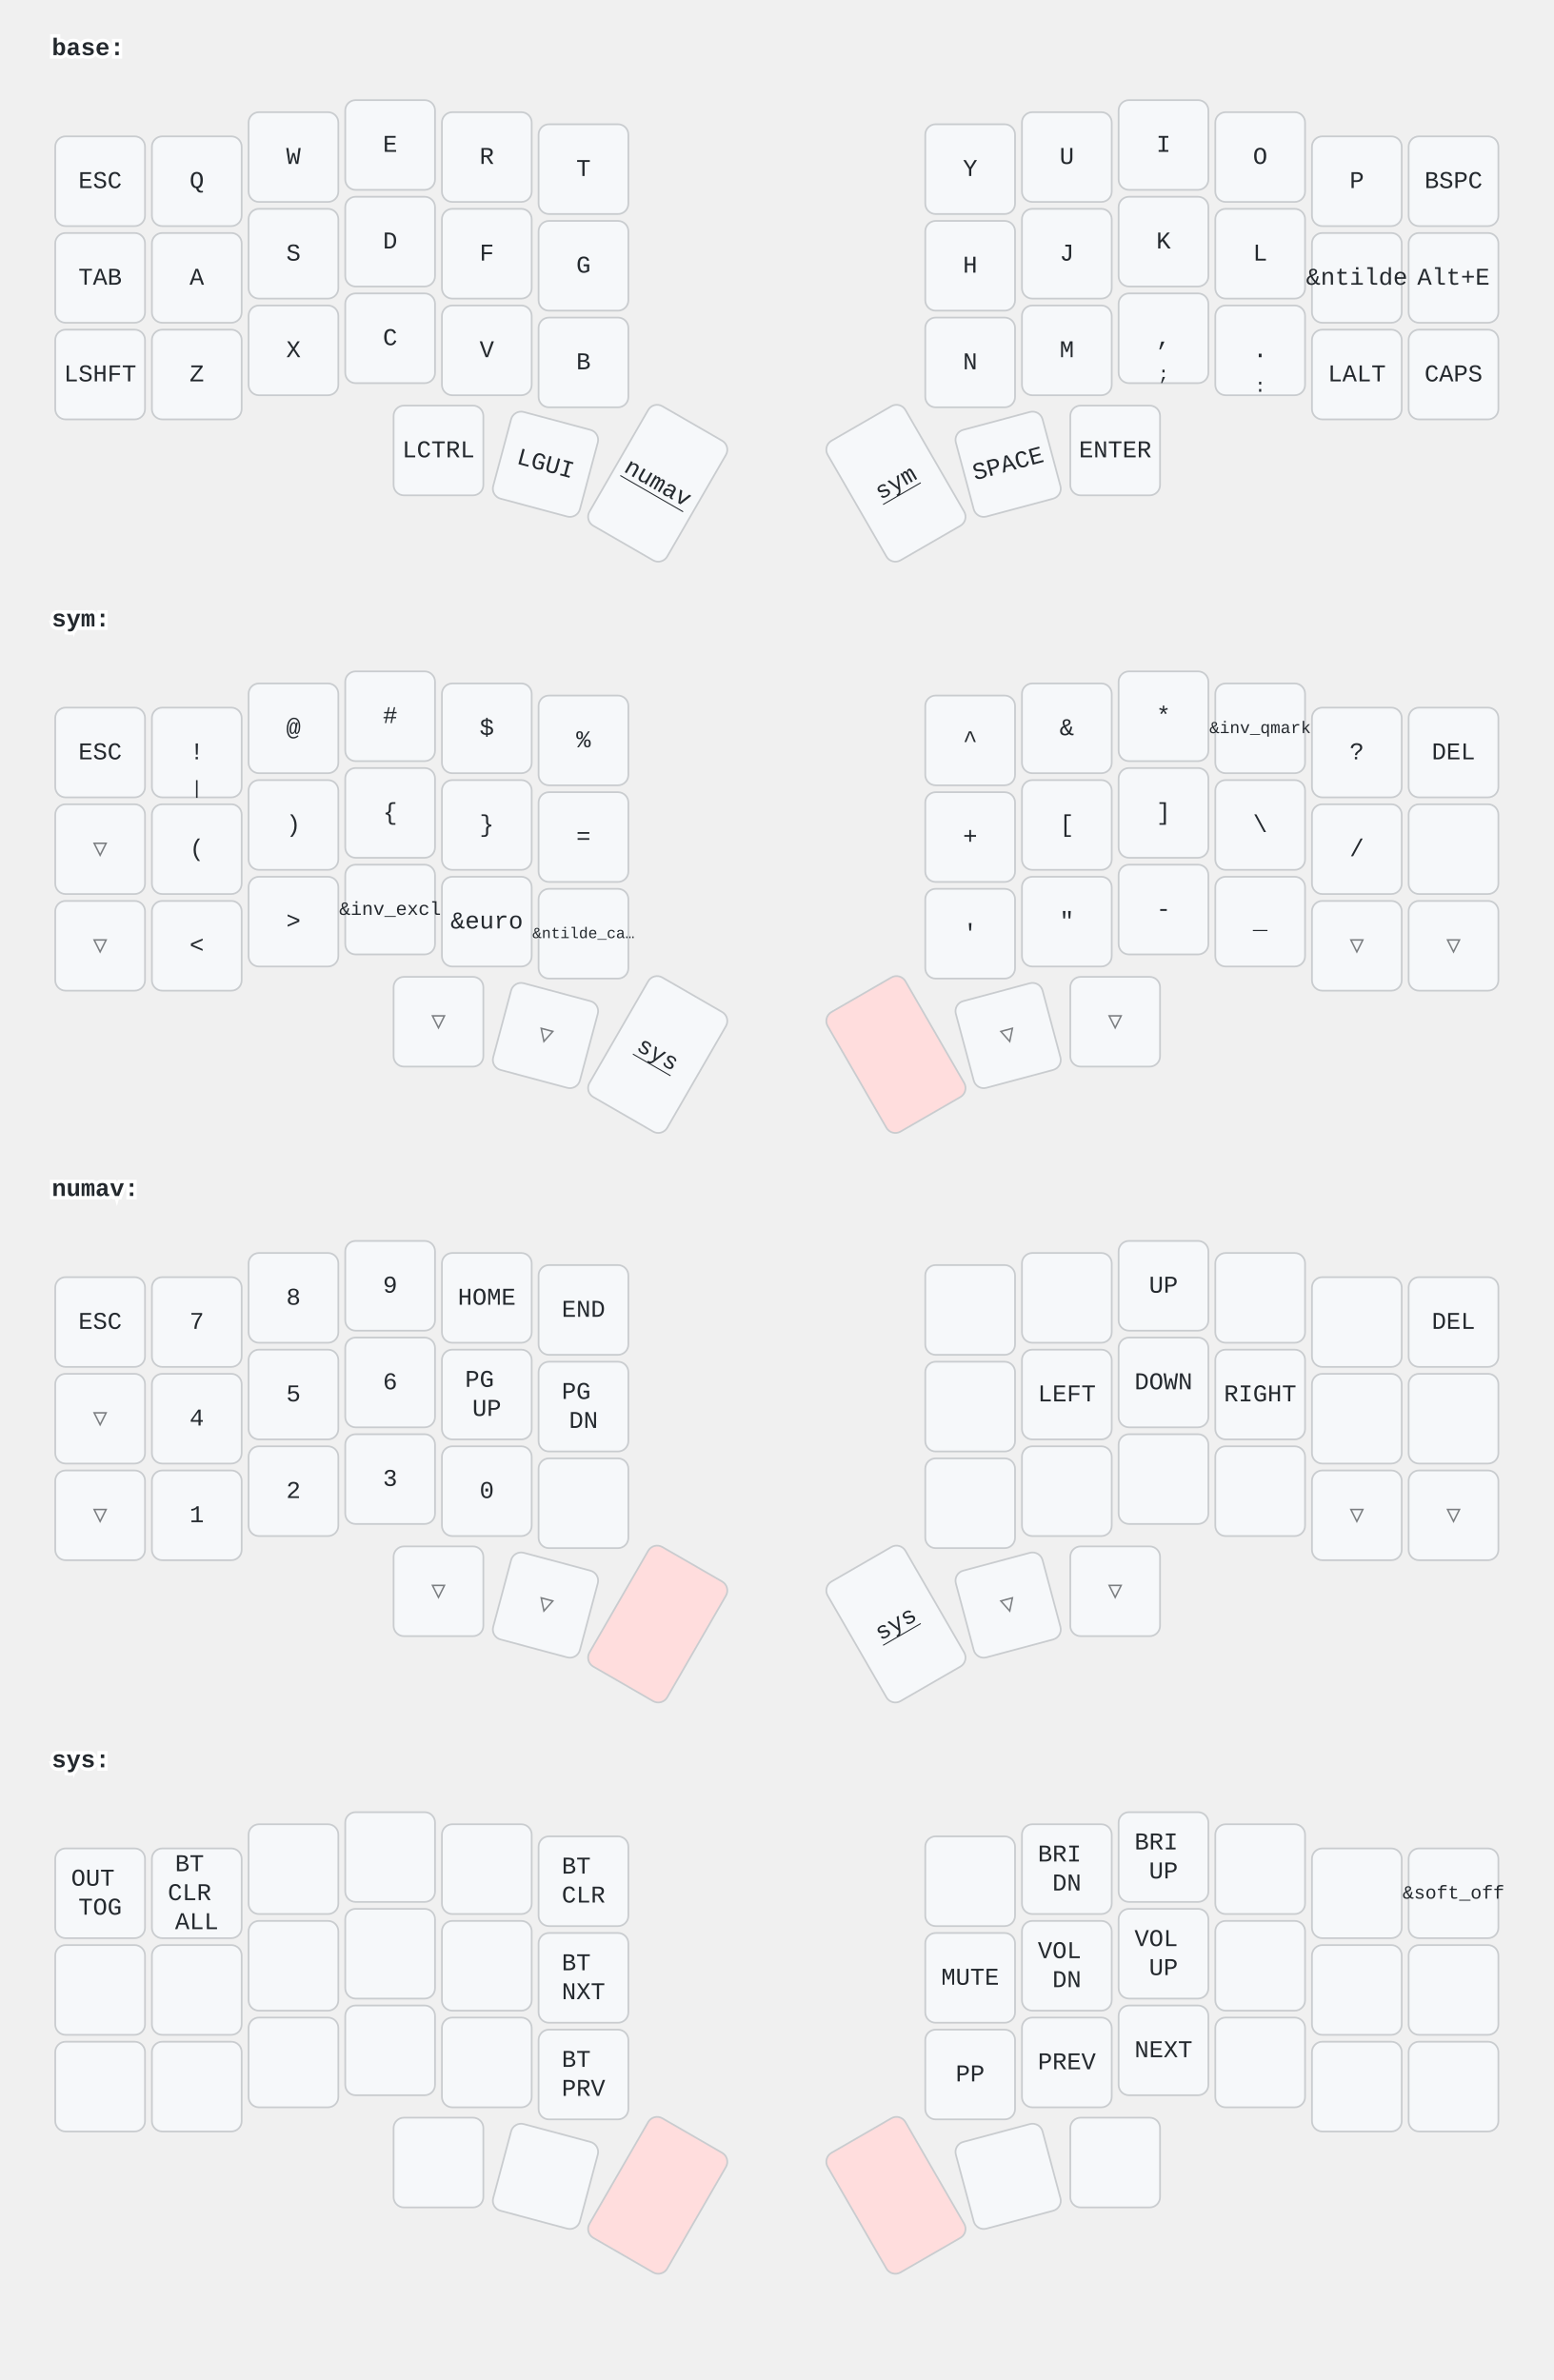
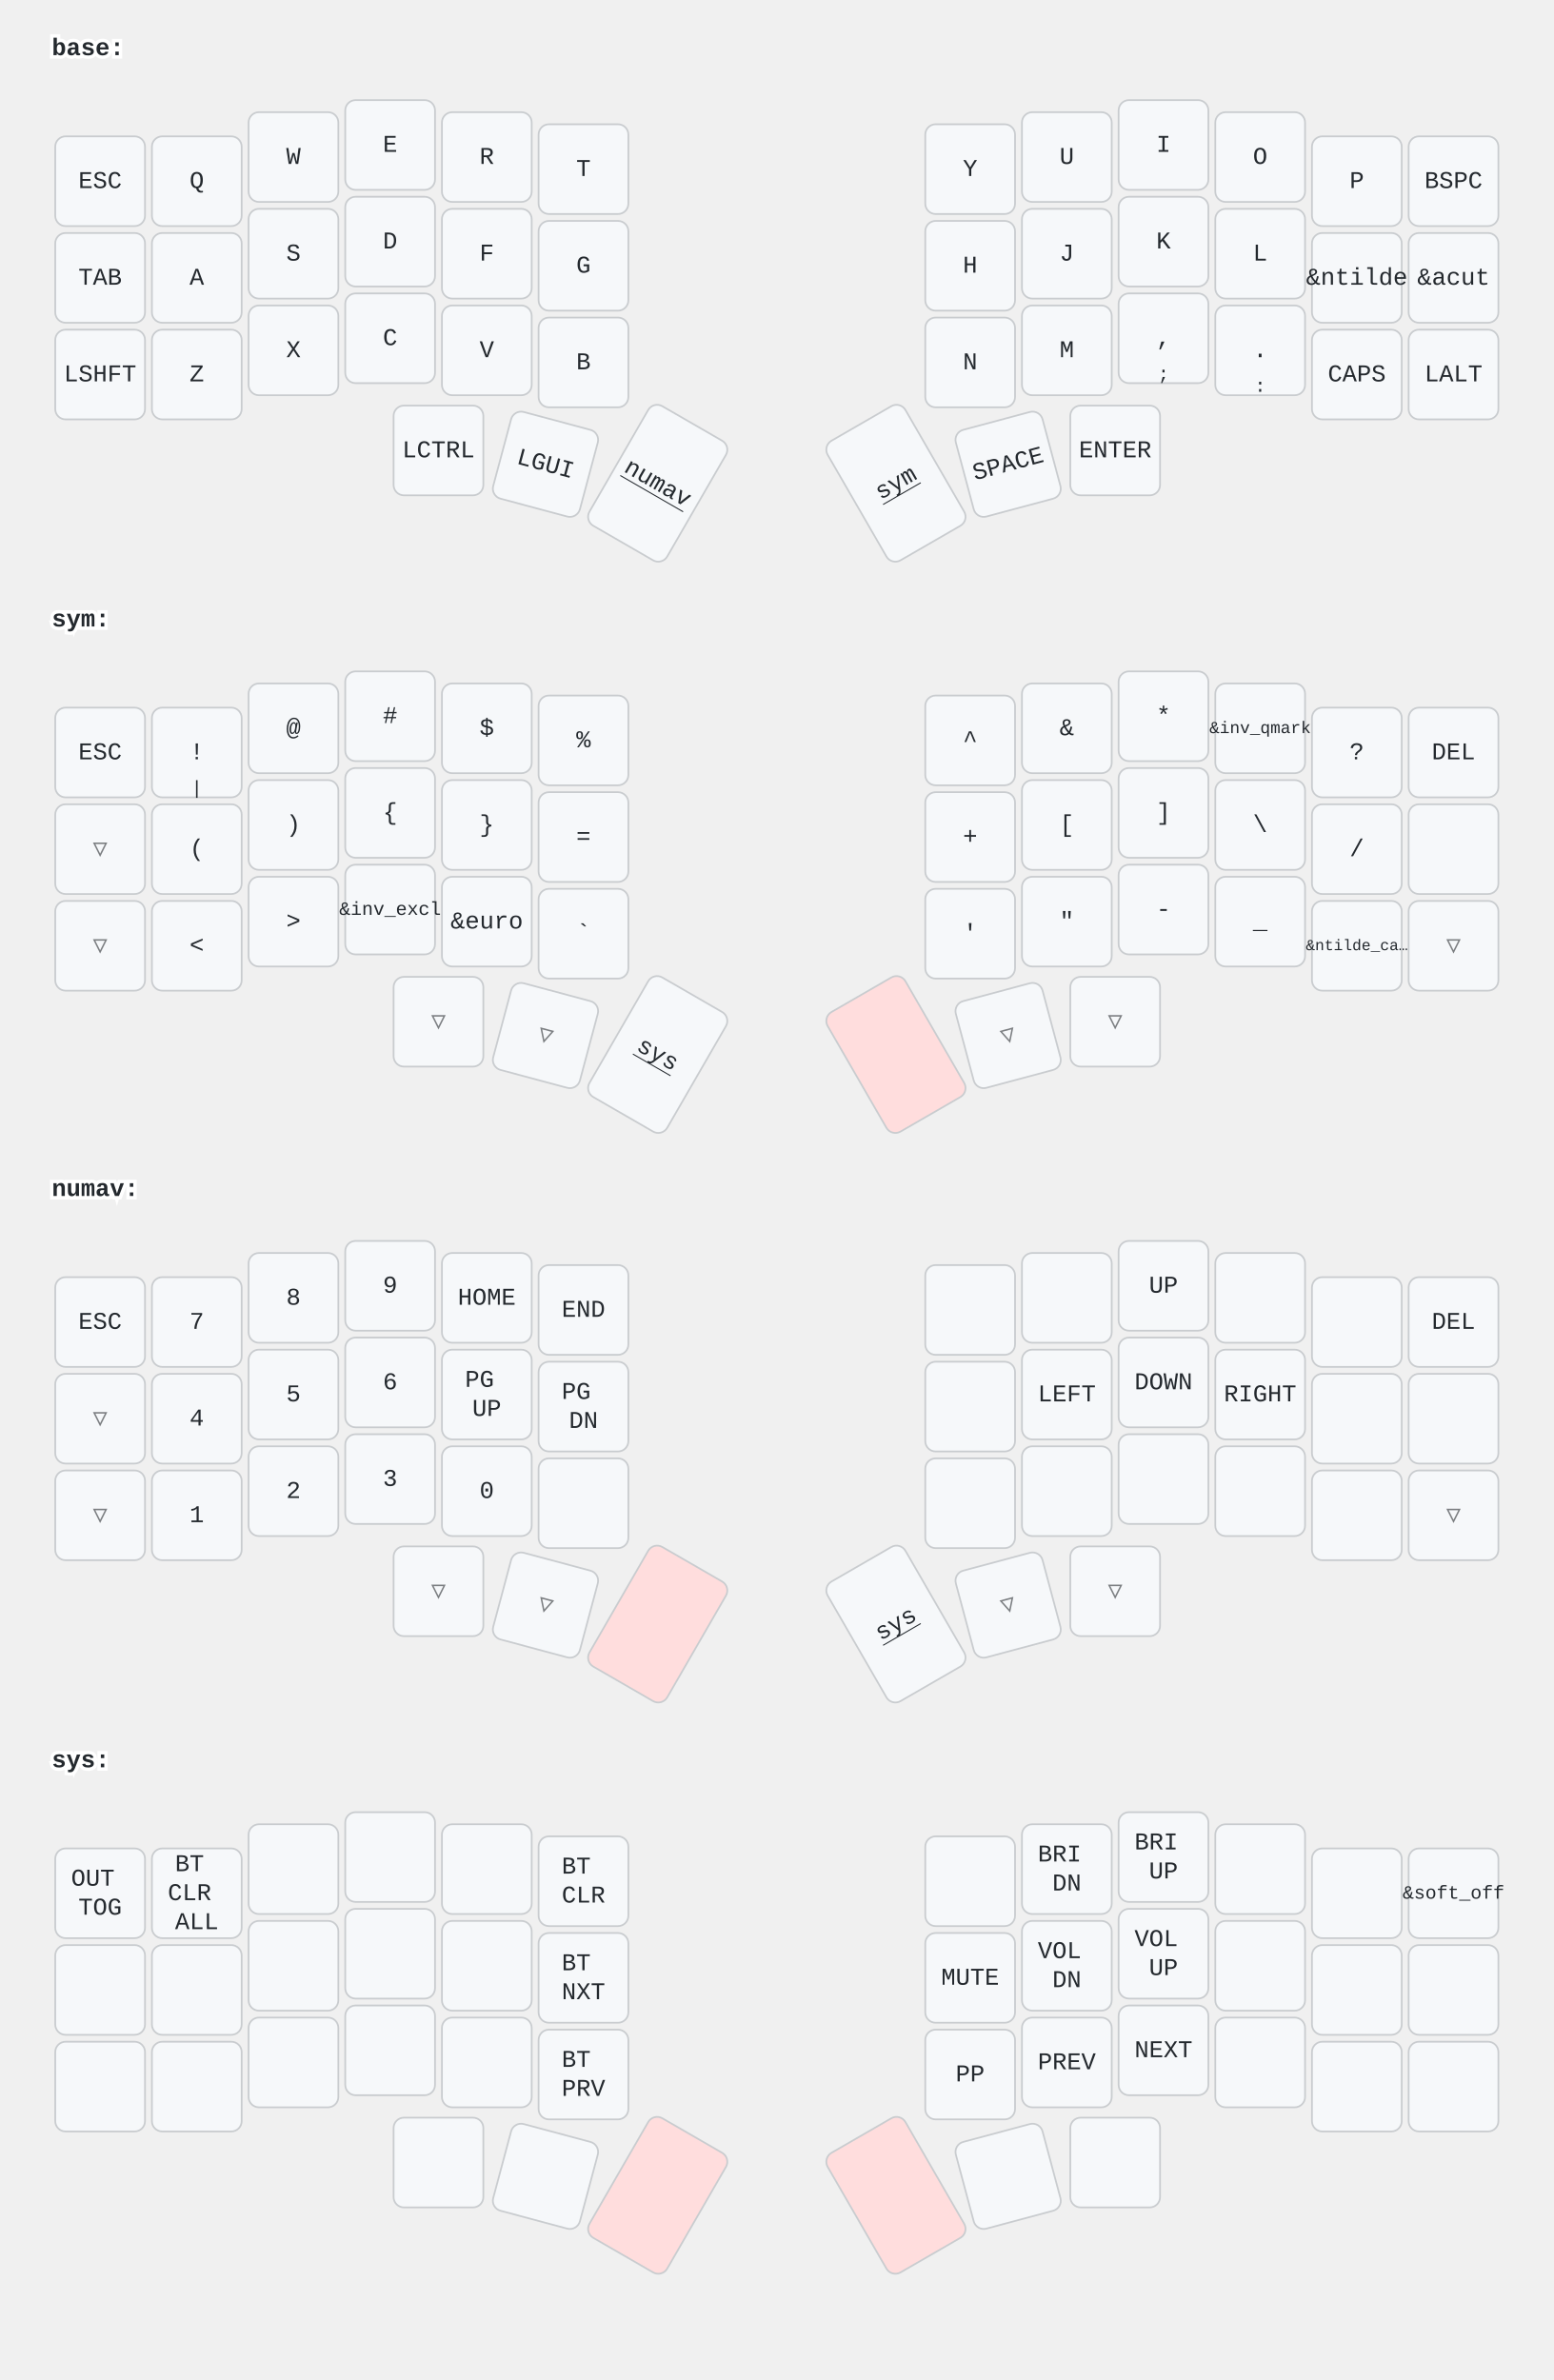
<svg xmlns="http://www.w3.org/2000/svg" width="900" height="1379" viewBox="0 0 900 1379" class="keymap">
  <style>/* inherit to force styles through use tags */
svg path {
    fill: inherit;
}

/* font and background color specifications */
svg.keymap {
    font-family: SFMono-Regular,Consolas,Liberation Mono,Menlo,monospace;
    font-size: 14px;
    font-kerning: normal;
    text-rendering: optimizeLegibility;
    fill: #24292e;
}

/* default key styling */
rect.key {
    fill: #f6f8fa;
}

rect.key, rect.combo {
    stroke: #c9cccf;
    stroke-width: 1;
}

/* default key side styling, only used is draw_key_sides is set */
rect.side {
    filter: brightness(90%);
}

/* color accent for combo boxes */
rect.combo, rect.combo-separate {
    fill: #cdf;
}

/* color accent for held keys */
rect.held, rect.combo.held {
    fill: #fdd;
}

/* color accent for ghost (optional) keys */
rect.ghost, rect.combo.ghost {
    stroke-dasharray: 4, 4;
    stroke-width: 2;
}

text {
    text-anchor: middle;
    dominant-baseline: middle;
}

/* styling for layer labels */
text.label {
    font-weight: bold;
    text-anchor: start;
    stroke: white;
    stroke-width: 4;
    paint-order: stroke;
}

/* styling for optional footer */
text.footer {
    text-anchor: end;
    dominant-baseline: auto;
    stroke: white;
    stroke-width: 4;
    paint-order: stroke;
}

/* styling for combo tap, and key non-tap label text */
text.combo, text.hold, text.shifted, text.left, text.right, text.tl, text.tr, text.bl, text.br {
    font-size: 11px;
}

text.hold, text.bl, text.br {
    text-anchor: middle;
    dominant-baseline: auto;
}

text.shifted, text.tl, text.tr {
    text-anchor: middle;
    dominant-baseline: hanging;
}

text.left, text.tl, text.bl {
    text-anchor: start;
}

text.right, text.tr, text.br {
    text-anchor: end;
}

text.layer-activator {
    text-decoration: underline;
}

/* styling for hold/shifted label text in combo box */
text.combo.hold, text.combo.shifted, text.combo.left, text.combo.right {
    font-size: 8px;
}

/* lighter symbol for transparent keys */
text.trans {
    fill: #7b7e81;
}

/* styling for combo dendrons */
path.combo {
    stroke-width: 1;
    stroke: gray;
    fill: none;
}

/* Start Tabler Icons Cleanup */
/* cannot use height/width with glyphs */
.icon-tabler &gt; path {
    fill: inherit;
    stroke: inherit;
    stroke-width: 2;
}
/* hide tabler's default box */
.icon-tabler &gt; path[stroke="none"][fill="none"] {
    visibility: hidden;
}
/* End Tabler Icons Cleanup */
</style>
  <g transform="translate(30, 0)" class="layer-base">
    <text x="0" y="28" class="label" id="base">base:</text>
    <g transform="translate(0, 56)">
      <g transform="translate(28, 49)" class="key keypos-0">
        <rect rx="6" ry="6" x="-26" y="-26" width="52" height="52" class="key" />
        <text x="0" y="0" class="key tap">ESC</text>
      </g>
      <g transform="translate(84, 49)" class="key keypos-1">
        <rect rx="6" ry="6" x="-26" y="-26" width="52" height="52" class="key" />
        <text x="0" y="0" class="key tap">Q</text>
      </g>
      <g transform="translate(140, 35)" class="key keypos-2">
        <rect rx="6" ry="6" x="-26" y="-26" width="52" height="52" class="key" />
        <text x="0" y="0" class="key tap">W</text>
      </g>
      <g transform="translate(196, 28)" class="key keypos-3">
        <rect rx="6" ry="6" x="-26" y="-26" width="52" height="52" class="key" />
        <text x="0" y="0" class="key tap">E</text>
      </g>
      <g transform="translate(252, 35)" class="key keypos-4">
        <rect rx="6" ry="6" x="-26" y="-26" width="52" height="52" class="key" />
        <text x="0" y="0" class="key tap">R</text>
      </g>
      <g transform="translate(308, 42)" class="key keypos-5">
        <rect rx="6" ry="6" x="-26" y="-26" width="52" height="52" class="key" />
        <text x="0" y="0" class="key tap">T</text>
      </g>
      <g transform="translate(532, 42)" class="key keypos-6">
        <rect rx="6" ry="6" x="-26" y="-26" width="52" height="52" class="key" />
        <text x="0" y="0" class="key tap">Y</text>
      </g>
      <g transform="translate(588, 35)" class="key keypos-7">
        <rect rx="6" ry="6" x="-26" y="-26" width="52" height="52" class="key" />
        <text x="0" y="0" class="key tap">U</text>
      </g>
      <g transform="translate(644, 28)" class="key keypos-8">
        <rect rx="6" ry="6" x="-26" y="-26" width="52" height="52" class="key" />
        <text x="0" y="0" class="key tap">I</text>
      </g>
      <g transform="translate(700, 35)" class="key keypos-9">
        <rect rx="6" ry="6" x="-26" y="-26" width="52" height="52" class="key" />
        <text x="0" y="0" class="key tap">O</text>
      </g>
      <g transform="translate(756, 49)" class="key keypos-10">
        <rect rx="6" ry="6" x="-26" y="-26" width="52" height="52" class="key" />
        <text x="0" y="0" class="key tap">P</text>
      </g>
      <g transform="translate(812, 49)" class="key keypos-11">
        <rect rx="6" ry="6" x="-26" y="-26" width="52" height="52" class="key" />
        <text x="0" y="0" class="key tap">BSPC</text>
      </g>
      <g transform="translate(28, 105)" class="key keypos-12">
        <rect rx="6" ry="6" x="-26" y="-26" width="52" height="52" class="key" />
        <text x="0" y="0" class="key tap">TAB</text>
      </g>
      <g transform="translate(84, 105)" class="key keypos-13">
        <rect rx="6" ry="6" x="-26" y="-26" width="52" height="52" class="key" />
        <text x="0" y="0" class="key tap">A</text>
      </g>
      <g transform="translate(140, 91)" class="key keypos-14">
        <rect rx="6" ry="6" x="-26" y="-26" width="52" height="52" class="key" />
        <text x="0" y="0" class="key tap">S</text>
      </g>
      <g transform="translate(196, 84)" class="key keypos-15">
        <rect rx="6" ry="6" x="-26" y="-26" width="52" height="52" class="key" />
        <text x="0" y="0" class="key tap">D</text>
      </g>
      <g transform="translate(252, 91)" class="key keypos-16">
        <rect rx="6" ry="6" x="-26" y="-26" width="52" height="52" class="key" />
        <text x="0" y="0" class="key tap">F</text>
      </g>
      <g transform="translate(308, 98)" class="key keypos-17">
        <rect rx="6" ry="6" x="-26" y="-26" width="52" height="52" class="key" />
        <text x="0" y="0" class="key tap">G</text>
      </g>
      <g transform="translate(532, 98)" class="key keypos-18">
        <rect rx="6" ry="6" x="-26" y="-26" width="52" height="52" class="key" />
        <text x="0" y="0" class="key tap">H</text>
      </g>
      <g transform="translate(588, 91)" class="key keypos-19">
        <rect rx="6" ry="6" x="-26" y="-26" width="52" height="52" class="key" />
        <text x="0" y="0" class="key tap">J</text>
      </g>
      <g transform="translate(644, 84)" class="key keypos-20">
        <rect rx="6" ry="6" x="-26" y="-26" width="52" height="52" class="key" />
        <text x="0" y="0" class="key tap">K</text>
      </g>
      <g transform="translate(700, 91)" class="key keypos-21">
        <rect rx="6" ry="6" x="-26" y="-26" width="52" height="52" class="key" />
        <text x="0" y="0" class="key tap">L</text>
      </g>
      <g transform="translate(756, 105)" class="key keypos-22">
        <rect rx="6" ry="6" x="-26" y="-26" width="52" height="52" class="key" />
        <text x="0" y="0" class="key tap">&amp;ntilde</text>
      </g>
      <g transform="translate(812, 105)" class="key keypos-23">
        <rect rx="6" ry="6" x="-26" y="-26" width="52" height="52" class="key" />
-         <text x="0" y="0" class="key tap">Alt+E</text>
+         <text x="0" y="0" class="key tap">&amp;acut</text>
      </g>
      <g transform="translate(28, 161)" class="key keypos-24">
        <rect rx="6" ry="6" x="-26" y="-26" width="52" height="52" class="key" />
        <text x="0" y="0" class="key tap">LSHFT</text>
      </g>
      <g transform="translate(84, 161)" class="key keypos-25">
        <rect rx="6" ry="6" x="-26" y="-26" width="52" height="52" class="key" />
        <text x="0" y="0" class="key tap">Z</text>
      </g>
      <g transform="translate(140, 147)" class="key keypos-26">
        <rect rx="6" ry="6" x="-26" y="-26" width="52" height="52" class="key" />
        <text x="0" y="0" class="key tap">X</text>
      </g>
      <g transform="translate(196, 140)" class="key keypos-27">
        <rect rx="6" ry="6" x="-26" y="-26" width="52" height="52" class="key" />
        <text x="0" y="0" class="key tap">C</text>
      </g>
      <g transform="translate(252, 147)" class="key keypos-28">
        <rect rx="6" ry="6" x="-26" y="-26" width="52" height="52" class="key" />
        <text x="0" y="0" class="key tap">V</text>
      </g>
      <g transform="translate(308, 154)" class="key keypos-29">
        <rect rx="6" ry="6" x="-26" y="-26" width="52" height="52" class="key" />
        <text x="0" y="0" class="key tap">B</text>
      </g>
      <g transform="translate(532, 154)" class="key keypos-30">
        <rect rx="6" ry="6" x="-26" y="-26" width="52" height="52" class="key" />
        <text x="0" y="0" class="key tap">N</text>
      </g>
      <g transform="translate(588, 147)" class="key keypos-31">
        <rect rx="6" ry="6" x="-26" y="-26" width="52" height="52" class="key" />
        <text x="0" y="0" class="key tap">M</text>
      </g>
      <g transform="translate(644, 140)" class="key keypos-32">
        <rect rx="6" ry="6" x="-26" y="-26" width="52" height="52" class="key" />
        <text x="0" y="0" class="key tap">,</text>
        <text x="0" y="24" class="key hold">;</text>
      </g>
      <g transform="translate(700, 147)" class="key keypos-33">
        <rect rx="6" ry="6" x="-26" y="-26" width="52" height="52" class="key" />
        <text x="0" y="0" class="key tap">.</text>
        <text x="0" y="24" class="key hold">:</text>
      </g>
      <g transform="translate(756, 161)" class="key keypos-34">
        <rect rx="6" ry="6" x="-26" y="-26" width="52" height="52" class="key" />
+         <text x="0" y="0" class="key tap">CAPS</text>
+       </g>
+       <g transform="translate(812, 161)" class="key keypos-35">
+         <rect rx="6" ry="6" x="-26" y="-26" width="52" height="52" class="key" />
        <text x="0" y="0" class="key tap">LALT</text>
-       </g>
-       <g transform="translate(812, 161)" class="key keypos-35">
-         <rect rx="6" ry="6" x="-26" y="-26" width="52" height="52" class="key" />
-         <text x="0" y="0" class="key tap">CAPS</text>
      </g>
      <g transform="translate(224, 205)" class="key keypos-36">
        <rect rx="6" ry="6" x="-26" y="-26" width="52" height="52" class="key" />
        <text x="0" y="0" class="key tap">LCTRL</text>
      </g>
      <g transform="translate(286, 213) rotate(15.0)" class="key keypos-37">
        <rect rx="6" ry="6" x="-26" y="-26" width="52" height="52" class="key" />
        <text x="0" y="0" class="key tap">LGUI</text>
      </g>
      <g transform="translate(351, 224) rotate(30.0)" class="key keypos-38">
        <rect rx="6" ry="6" x="-26" y="-40" width="52" height="80" class="key" />
        <a href="#numav">
          <text x="0" y="0" class="key tap layer-activator">numav</text>
        </a>
      </g>
      <g transform="translate(489, 224) rotate(-30.0)" class="key keypos-39">
        <rect rx="6" ry="6" x="-26" y="-40" width="52" height="80" class="key" />
        <a href="#sym">
          <text x="0" y="0" class="key tap layer-activator">sym</text>
        </a>
      </g>
      <g transform="translate(554, 213) rotate(-15.0)" class="key keypos-40">
        <rect rx="6" ry="6" x="-26" y="-26" width="52" height="52" class="key" />
        <text x="0" y="0" class="key tap">SPACE</text>
      </g>
      <g transform="translate(616, 205)" class="key keypos-41">
        <rect rx="6" ry="6" x="-26" y="-26" width="52" height="52" class="key" />
        <text x="0" y="0" class="key tap">ENTER</text>
      </g>
    </g>
  </g>
  <g transform="translate(30, 331)" class="layer-sym">
    <text x="0" y="28" class="label" id="sym">sym:</text>
    <g transform="translate(0, 56)">
      <g transform="translate(28, 49)" class="key keypos-0">
        <rect rx="6" ry="6" x="-26" y="-26" width="52" height="52" class="key" />
        <text x="0" y="0" class="key tap">ESC</text>
      </g>
      <g transform="translate(84, 49)" class="key keypos-1">
        <rect rx="6" ry="6" x="-26" y="-26" width="52" height="52" class="key" />
        <text x="0" y="0" class="key tap">!</text>
        <text x="0" y="24" class="key hold">|</text>
      </g>
      <g transform="translate(140, 35)" class="key keypos-2">
        <rect rx="6" ry="6" x="-26" y="-26" width="52" height="52" class="key" />
        <text x="0" y="0" class="key tap">@</text>
      </g>
      <g transform="translate(196, 28)" class="key keypos-3">
        <rect rx="6" ry="6" x="-26" y="-26" width="52" height="52" class="key" />
        <text x="0" y="0" class="key tap">#</text>
      </g>
      <g transform="translate(252, 35)" class="key keypos-4">
        <rect rx="6" ry="6" x="-26" y="-26" width="52" height="52" class="key" />
        <text x="0" y="0" class="key tap">$</text>
      </g>
      <g transform="translate(308, 42)" class="key keypos-5">
        <rect rx="6" ry="6" x="-26" y="-26" width="52" height="52" class="key" />
        <text x="0" y="0" class="key tap">%</text>
      </g>
      <g transform="translate(532, 42)" class="key keypos-6">
        <rect rx="6" ry="6" x="-26" y="-26" width="52" height="52" class="key" />
        <text x="0" y="0" class="key tap">^</text>
      </g>
      <g transform="translate(588, 35)" class="key keypos-7">
        <rect rx="6" ry="6" x="-26" y="-26" width="52" height="52" class="key" />
        <text x="0" y="0" class="key tap">&amp;</text>
      </g>
      <g transform="translate(644, 28)" class="key keypos-8">
        <rect rx="6" ry="6" x="-26" y="-26" width="52" height="52" class="key" />
        <text x="0" y="0" class="key tap">*</text>
      </g>
      <g transform="translate(700, 35)" class="key keypos-9">
        <rect rx="6" ry="6" x="-26" y="-26" width="52" height="52" class="key" />
        <text x="0" y="0" class="key tap">
          <tspan style="font-size: 70%">&amp;inv_qmark</tspan>
        </text>
      </g>
      <g transform="translate(756, 49)" class="key keypos-10">
        <rect rx="6" ry="6" x="-26" y="-26" width="52" height="52" class="key" />
        <text x="0" y="0" class="key tap">?</text>
      </g>
      <g transform="translate(812, 49)" class="key keypos-11">
        <rect rx="6" ry="6" x="-26" y="-26" width="52" height="52" class="key" />
        <text x="0" y="0" class="key tap">DEL</text>
      </g>
      <g transform="translate(28, 105)" class="key trans keypos-12">
        <rect rx="6" ry="6" x="-26" y="-26" width="52" height="52" class="key trans" />
        <text x="0" y="0" class="key trans tap">▽</text>
      </g>
      <g transform="translate(84, 105)" class="key keypos-13">
        <rect rx="6" ry="6" x="-26" y="-26" width="52" height="52" class="key" />
        <text x="0" y="0" class="key tap">(</text>
      </g>
      <g transform="translate(140, 91)" class="key keypos-14">
        <rect rx="6" ry="6" x="-26" y="-26" width="52" height="52" class="key" />
        <text x="0" y="0" class="key tap">)</text>
      </g>
      <g transform="translate(196, 84)" class="key keypos-15">
        <rect rx="6" ry="6" x="-26" y="-26" width="52" height="52" class="key" />
        <text x="0" y="0" class="key tap">{</text>
      </g>
      <g transform="translate(252, 91)" class="key keypos-16">
        <rect rx="6" ry="6" x="-26" y="-26" width="52" height="52" class="key" />
        <text x="0" y="0" class="key tap">}</text>
      </g>
      <g transform="translate(308, 98)" class="key keypos-17">
        <rect rx="6" ry="6" x="-26" y="-26" width="52" height="52" class="key" />
        <text x="0" y="0" class="key tap">=</text>
      </g>
      <g transform="translate(532, 98)" class="key keypos-18">
        <rect rx="6" ry="6" x="-26" y="-26" width="52" height="52" class="key" />
        <text x="0" y="0" class="key tap">+</text>
      </g>
      <g transform="translate(588, 91)" class="key keypos-19">
        <rect rx="6" ry="6" x="-26" y="-26" width="52" height="52" class="key" />
        <text x="0" y="0" class="key tap">[</text>
      </g>
      <g transform="translate(644, 84)" class="key keypos-20">
        <rect rx="6" ry="6" x="-26" y="-26" width="52" height="52" class="key" />
        <text x="0" y="0" class="key tap">]</text>
      </g>
      <g transform="translate(700, 91)" class="key keypos-21">
        <rect rx="6" ry="6" x="-26" y="-26" width="52" height="52" class="key" />
        <text x="0" y="0" class="key tap">\</text>
      </g>
      <g transform="translate(756, 105)" class="key keypos-22">
        <rect rx="6" ry="6" x="-26" y="-26" width="52" height="52" class="key" />
        <text x="0" y="0" class="key tap">/</text>
      </g>
      <g transform="translate(812, 105)" class="key keypos-23">
        <rect rx="6" ry="6" x="-26" y="-26" width="52" height="52" class="key" />
      </g>
      <g transform="translate(28, 161)" class="key trans keypos-24">
        <rect rx="6" ry="6" x="-26" y="-26" width="52" height="52" class="key trans" />
        <text x="0" y="0" class="key trans tap">▽</text>
      </g>
      <g transform="translate(84, 161)" class="key keypos-25">
        <rect rx="6" ry="6" x="-26" y="-26" width="52" height="52" class="key" />
        <text x="0" y="0" class="key tap">&lt;</text>
      </g>
      <g transform="translate(140, 147)" class="key keypos-26">
        <rect rx="6" ry="6" x="-26" y="-26" width="52" height="52" class="key" />
        <text x="0" y="0" class="key tap">&gt;</text>
      </g>
      <g transform="translate(196, 140)" class="key keypos-27">
        <rect rx="6" ry="6" x="-26" y="-26" width="52" height="52" class="key" />
        <text x="0" y="0" class="key tap">
          <tspan style="font-size: 78%">&amp;inv_excl</tspan>
        </text>
      </g>
      <g transform="translate(252, 147)" class="key keypos-28">
        <rect rx="6" ry="6" x="-26" y="-26" width="52" height="52" class="key" />
        <text x="0" y="0" class="key tap">&amp;euro</text>
      </g>
      <g transform="translate(308, 154)" class="key keypos-29">
        <rect rx="6" ry="6" x="-26" y="-26" width="52" height="52" class="key" />
+         <text x="0" y="0" class="key tap">`</text>
+       </g>
+       <g transform="translate(532, 154)" class="key keypos-30">
+         <rect rx="6" ry="6" x="-26" y="-26" width="52" height="52" class="key" />
+         <text x="0" y="0" class="key tap">'</text>
+       </g>
+       <g transform="translate(588, 147)" class="key keypos-31">
+         <rect rx="6" ry="6" x="-26" y="-26" width="52" height="52" class="key" />
+         <text x="0" y="0" class="key tap">"</text>
+       </g>
+       <g transform="translate(644, 140)" class="key keypos-32">
+         <rect rx="6" ry="6" x="-26" y="-26" width="52" height="52" class="key" />
+         <text x="0" y="0" class="key tap">-</text>
+       </g>
+       <g transform="translate(700, 147)" class="key keypos-33">
+         <rect rx="6" ry="6" x="-26" y="-26" width="52" height="52" class="key" />
+         <text x="0" y="0" class="key tap">_</text>
+       </g>
+       <g transform="translate(756, 161)" class="key keypos-34">
+         <rect rx="6" ry="6" x="-26" y="-26" width="52" height="52" class="key" />
        <text x="0" y="0" class="key tap">
          <tspan style="font-size: 64%">&amp;ntilde_ca…</tspan>
        </text>
-       </g>
-       <g transform="translate(532, 154)" class="key keypos-30">
-         <rect rx="6" ry="6" x="-26" y="-26" width="52" height="52" class="key" />
-         <text x="0" y="0" class="key tap">'</text>
-       </g>
-       <g transform="translate(588, 147)" class="key keypos-31">
-         <rect rx="6" ry="6" x="-26" y="-26" width="52" height="52" class="key" />
-         <text x="0" y="0" class="key tap">"</text>
-       </g>
-       <g transform="translate(644, 140)" class="key keypos-32">
-         <rect rx="6" ry="6" x="-26" y="-26" width="52" height="52" class="key" />
-         <text x="0" y="0" class="key tap">-</text>
-       </g>
-       <g transform="translate(700, 147)" class="key keypos-33">
-         <rect rx="6" ry="6" x="-26" y="-26" width="52" height="52" class="key" />
-         <text x="0" y="0" class="key tap">_</text>
-       </g>
-       <g transform="translate(756, 161)" class="key trans keypos-34">
-         <rect rx="6" ry="6" x="-26" y="-26" width="52" height="52" class="key trans" />
-         <text x="0" y="0" class="key trans tap">▽</text>
      </g>
      <g transform="translate(812, 161)" class="key trans keypos-35">
        <rect rx="6" ry="6" x="-26" y="-26" width="52" height="52" class="key trans" />
        <text x="0" y="0" class="key trans tap">▽</text>
      </g>
      <g transform="translate(224, 205)" class="key trans keypos-36">
        <rect rx="6" ry="6" x="-26" y="-26" width="52" height="52" class="key trans" />
        <text x="0" y="0" class="key trans tap">▽</text>
      </g>
      <g transform="translate(286, 213) rotate(15.0)" class="key trans keypos-37">
        <rect rx="6" ry="6" x="-26" y="-26" width="52" height="52" class="key trans" />
        <text x="0" y="0" class="key trans tap">▽</text>
      </g>
      <g transform="translate(351, 224) rotate(30.0)" class="key keypos-38">
        <rect rx="6" ry="6" x="-26" y="-40" width="52" height="80" class="key" />
        <a href="#sys">
          <text x="0" y="0" class="key tap layer-activator">sys</text>
        </a>
      </g>
      <g transform="translate(489, 224) rotate(-30.0)" class="key held keypos-39">
        <rect rx="6" ry="6" x="-26" y="-40" width="52" height="80" class="key held" />
      </g>
      <g transform="translate(554, 213) rotate(-15.0)" class="key trans keypos-40">
        <rect rx="6" ry="6" x="-26" y="-26" width="52" height="52" class="key trans" />
        <text x="0" y="0" class="key trans tap">▽</text>
      </g>
      <g transform="translate(616, 205)" class="key trans keypos-41">
        <rect rx="6" ry="6" x="-26" y="-26" width="52" height="52" class="key trans" />
        <text x="0" y="0" class="key trans tap">▽</text>
      </g>
    </g>
  </g>
  <g transform="translate(30, 661)" class="layer-numav">
    <text x="0" y="28" class="label" id="numav">numav:</text>
    <g transform="translate(0, 56)">
      <g transform="translate(28, 49)" class="key keypos-0">
        <rect rx="6" ry="6" x="-26" y="-26" width="52" height="52" class="key" />
        <text x="0" y="0" class="key tap">ESC</text>
      </g>
      <g transform="translate(84, 49)" class="key keypos-1">
        <rect rx="6" ry="6" x="-26" y="-26" width="52" height="52" class="key" />
        <text x="0" y="0" class="key tap">7</text>
      </g>
      <g transform="translate(140, 35)" class="key keypos-2">
        <rect rx="6" ry="6" x="-26" y="-26" width="52" height="52" class="key" />
        <text x="0" y="0" class="key tap">8</text>
      </g>
      <g transform="translate(196, 28)" class="key keypos-3">
        <rect rx="6" ry="6" x="-26" y="-26" width="52" height="52" class="key" />
        <text x="0" y="0" class="key tap">9</text>
      </g>
      <g transform="translate(252, 35)" class="key keypos-4">
        <rect rx="6" ry="6" x="-26" y="-26" width="52" height="52" class="key" />
        <text x="0" y="0" class="key tap">HOME</text>
      </g>
      <g transform="translate(308, 42)" class="key keypos-5">
        <rect rx="6" ry="6" x="-26" y="-26" width="52" height="52" class="key" />
        <text x="0" y="0" class="key tap">END</text>
      </g>
      <g transform="translate(532, 42)" class="key keypos-6">
        <rect rx="6" ry="6" x="-26" y="-26" width="52" height="52" class="key" />
      </g>
      <g transform="translate(588, 35)" class="key keypos-7">
        <rect rx="6" ry="6" x="-26" y="-26" width="52" height="52" class="key" />
      </g>
      <g transform="translate(644, 28)" class="key keypos-8">
        <rect rx="6" ry="6" x="-26" y="-26" width="52" height="52" class="key" />
        <text x="0" y="0" class="key tap">UP</text>
      </g>
      <g transform="translate(700, 35)" class="key keypos-9">
        <rect rx="6" ry="6" x="-26" y="-26" width="52" height="52" class="key" />
      </g>
      <g transform="translate(756, 49)" class="key keypos-10">
        <rect rx="6" ry="6" x="-26" y="-26" width="52" height="52" class="key" />
      </g>
      <g transform="translate(812, 49)" class="key keypos-11">
        <rect rx="6" ry="6" x="-26" y="-26" width="52" height="52" class="key" />
        <text x="0" y="0" class="key tap">DEL</text>
      </g>
      <g transform="translate(28, 105)" class="key trans keypos-12">
        <rect rx="6" ry="6" x="-26" y="-26" width="52" height="52" class="key trans" />
        <text x="0" y="0" class="key trans tap">▽</text>
      </g>
      <g transform="translate(84, 105)" class="key keypos-13">
        <rect rx="6" ry="6" x="-26" y="-26" width="52" height="52" class="key" />
        <text x="0" y="0" class="key tap">4</text>
      </g>
      <g transform="translate(140, 91)" class="key keypos-14">
        <rect rx="6" ry="6" x="-26" y="-26" width="52" height="52" class="key" />
        <text x="0" y="0" class="key tap">5</text>
      </g>
      <g transform="translate(196, 84)" class="key keypos-15">
        <rect rx="6" ry="6" x="-26" y="-26" width="52" height="52" class="key" />
        <text x="0" y="0" class="key tap">6</text>
      </g>
      <g transform="translate(252, 91)" class="key keypos-16">
        <rect rx="6" ry="6" x="-26" y="-26" width="52" height="52" class="key" />
        <text x="0" y="0" class="key tap">
          <tspan x="0" dy="-0.6em">PG</tspan>
          <tspan x="0" dy="1.2em">UP</tspan>
        </text>
      </g>
      <g transform="translate(308, 98)" class="key keypos-17">
        <rect rx="6" ry="6" x="-26" y="-26" width="52" height="52" class="key" />
        <text x="0" y="0" class="key tap">
          <tspan x="0" dy="-0.6em">PG</tspan>
          <tspan x="0" dy="1.2em">DN</tspan>
        </text>
      </g>
      <g transform="translate(532, 98)" class="key keypos-18">
        <rect rx="6" ry="6" x="-26" y="-26" width="52" height="52" class="key" />
      </g>
      <g transform="translate(588, 91)" class="key keypos-19">
        <rect rx="6" ry="6" x="-26" y="-26" width="52" height="52" class="key" />
        <text x="0" y="0" class="key tap">LEFT</text>
      </g>
      <g transform="translate(644, 84)" class="key keypos-20">
        <rect rx="6" ry="6" x="-26" y="-26" width="52" height="52" class="key" />
        <text x="0" y="0" class="key tap">DOWN</text>
      </g>
      <g transform="translate(700, 91)" class="key keypos-21">
        <rect rx="6" ry="6" x="-26" y="-26" width="52" height="52" class="key" />
        <text x="0" y="0" class="key tap">RIGHT</text>
      </g>
      <g transform="translate(756, 105)" class="key keypos-22">
        <rect rx="6" ry="6" x="-26" y="-26" width="52" height="52" class="key" />
      </g>
      <g transform="translate(812, 105)" class="key keypos-23">
        <rect rx="6" ry="6" x="-26" y="-26" width="52" height="52" class="key" />
      </g>
      <g transform="translate(28, 161)" class="key trans keypos-24">
        <rect rx="6" ry="6" x="-26" y="-26" width="52" height="52" class="key trans" />
        <text x="0" y="0" class="key trans tap">▽</text>
      </g>
      <g transform="translate(84, 161)" class="key keypos-25">
        <rect rx="6" ry="6" x="-26" y="-26" width="52" height="52" class="key" />
        <text x="0" y="0" class="key tap">1</text>
      </g>
      <g transform="translate(140, 147)" class="key keypos-26">
        <rect rx="6" ry="6" x="-26" y="-26" width="52" height="52" class="key" />
        <text x="0" y="0" class="key tap">2</text>
      </g>
      <g transform="translate(196, 140)" class="key keypos-27">
        <rect rx="6" ry="6" x="-26" y="-26" width="52" height="52" class="key" />
        <text x="0" y="0" class="key tap">3</text>
      </g>
      <g transform="translate(252, 147)" class="key keypos-28">
        <rect rx="6" ry="6" x="-26" y="-26" width="52" height="52" class="key" />
        <text x="0" y="0" class="key tap">0</text>
      </g>
      <g transform="translate(308, 154)" class="key keypos-29">
        <rect rx="6" ry="6" x="-26" y="-26" width="52" height="52" class="key" />
      </g>
      <g transform="translate(532, 154)" class="key keypos-30">
        <rect rx="6" ry="6" x="-26" y="-26" width="52" height="52" class="key" />
      </g>
      <g transform="translate(588, 147)" class="key keypos-31">
        <rect rx="6" ry="6" x="-26" y="-26" width="52" height="52" class="key" />
      </g>
      <g transform="translate(644, 140)" class="key keypos-32">
        <rect rx="6" ry="6" x="-26" y="-26" width="52" height="52" class="key" />
      </g>
      <g transform="translate(700, 147)" class="key keypos-33">
        <rect rx="6" ry="6" x="-26" y="-26" width="52" height="52" class="key" />
      </g>
-       <g transform="translate(756, 161)" class="key trans keypos-34">
-         <rect rx="6" ry="6" x="-26" y="-26" width="52" height="52" class="key trans" />
-         <text x="0" y="0" class="key trans tap">▽</text>
+       <g transform="translate(756, 161)" class="key keypos-34">
+         <rect rx="6" ry="6" x="-26" y="-26" width="52" height="52" class="key" />
      </g>
      <g transform="translate(812, 161)" class="key trans keypos-35">
        <rect rx="6" ry="6" x="-26" y="-26" width="52" height="52" class="key trans" />
        <text x="0" y="0" class="key trans tap">▽</text>
      </g>
      <g transform="translate(224, 205)" class="key trans keypos-36">
        <rect rx="6" ry="6" x="-26" y="-26" width="52" height="52" class="key trans" />
        <text x="0" y="0" class="key trans tap">▽</text>
      </g>
      <g transform="translate(286, 213) rotate(15.0)" class="key trans keypos-37">
        <rect rx="6" ry="6" x="-26" y="-26" width="52" height="52" class="key trans" />
        <text x="0" y="0" class="key trans tap">▽</text>
      </g>
      <g transform="translate(351, 224) rotate(30.0)" class="key held keypos-38">
        <rect rx="6" ry="6" x="-26" y="-40" width="52" height="80" class="key held" />
      </g>
      <g transform="translate(489, 224) rotate(-30.0)" class="key keypos-39">
        <rect rx="6" ry="6" x="-26" y="-40" width="52" height="80" class="key" />
        <a href="#sys">
          <text x="0" y="0" class="key tap layer-activator">sys</text>
        </a>
      </g>
      <g transform="translate(554, 213) rotate(-15.0)" class="key trans keypos-40">
        <rect rx="6" ry="6" x="-26" y="-26" width="52" height="52" class="key trans" />
        <text x="0" y="0" class="key trans tap">▽</text>
      </g>
      <g transform="translate(616, 205)" class="key trans keypos-41">
        <rect rx="6" ry="6" x="-26" y="-26" width="52" height="52" class="key trans" />
        <text x="0" y="0" class="key trans tap">▽</text>
      </g>
    </g>
  </g>
  <g transform="translate(30, 992)" class="layer-sys">
    <text x="0" y="28" class="label" id="sys">sys:</text>
    <g transform="translate(0, 56)">
      <g transform="translate(28, 49)" class="key keypos-0">
        <rect rx="6" ry="6" x="-26" y="-26" width="52" height="52" class="key" />
        <text x="0" y="0" class="key tap">
          <tspan x="0" dy="-0.6em">OUT</tspan>
          <tspan x="0" dy="1.2em">TOG</tspan>
        </text>
      </g>
      <g transform="translate(84, 49)" class="key keypos-1">
        <rect rx="6" ry="6" x="-26" y="-26" width="52" height="52" class="key" />
        <text x="0" y="0" class="key tap">
          <tspan x="0" dy="-1.2em">BT</tspan>
          <tspan x="0" dy="1.2em">CLR</tspan>
          <tspan x="0" dy="1.2em">ALL</tspan>
        </text>
      </g>
      <g transform="translate(140, 35)" class="key keypos-2">
        <rect rx="6" ry="6" x="-26" y="-26" width="52" height="52" class="key" />
      </g>
      <g transform="translate(196, 28)" class="key keypos-3">
        <rect rx="6" ry="6" x="-26" y="-26" width="52" height="52" class="key" />
      </g>
      <g transform="translate(252, 35)" class="key keypos-4">
        <rect rx="6" ry="6" x="-26" y="-26" width="52" height="52" class="key" />
      </g>
      <g transform="translate(308, 42)" class="key keypos-5">
        <rect rx="6" ry="6" x="-26" y="-26" width="52" height="52" class="key" />
        <text x="0" y="0" class="key tap">
          <tspan x="0" dy="-0.6em">BT</tspan>
          <tspan x="0" dy="1.2em">CLR</tspan>
        </text>
      </g>
      <g transform="translate(532, 42)" class="key keypos-6">
        <rect rx="6" ry="6" x="-26" y="-26" width="52" height="52" class="key" />
      </g>
      <g transform="translate(588, 35)" class="key keypos-7">
        <rect rx="6" ry="6" x="-26" y="-26" width="52" height="52" class="key" />
        <text x="0" y="0" class="key tap">
          <tspan x="0" dy="-0.6em">BRI</tspan>
          <tspan x="0" dy="1.2em">DN</tspan>
        </text>
      </g>
      <g transform="translate(644, 28)" class="key keypos-8">
        <rect rx="6" ry="6" x="-26" y="-26" width="52" height="52" class="key" />
        <text x="0" y="0" class="key tap">
          <tspan x="0" dy="-0.6em">BRI</tspan>
          <tspan x="0" dy="1.2em">UP</tspan>
        </text>
      </g>
      <g transform="translate(700, 35)" class="key keypos-9">
        <rect rx="6" ry="6" x="-26" y="-26" width="52" height="52" class="key" />
      </g>
      <g transform="translate(756, 49)" class="key keypos-10">
        <rect rx="6" ry="6" x="-26" y="-26" width="52" height="52" class="key" />
      </g>
      <g transform="translate(812, 49)" class="key keypos-11">
        <rect rx="6" ry="6" x="-26" y="-26" width="52" height="52" class="key" />
        <text x="0" y="0" class="key tap">
          <tspan style="font-size: 78%">&amp;soft_off</tspan>
        </text>
      </g>
      <g transform="translate(28, 105)" class="key keypos-12">
        <rect rx="6" ry="6" x="-26" y="-26" width="52" height="52" class="key" />
      </g>
      <g transform="translate(84, 105)" class="key keypos-13">
        <rect rx="6" ry="6" x="-26" y="-26" width="52" height="52" class="key" />
      </g>
      <g transform="translate(140, 91)" class="key keypos-14">
        <rect rx="6" ry="6" x="-26" y="-26" width="52" height="52" class="key" />
      </g>
      <g transform="translate(196, 84)" class="key keypos-15">
        <rect rx="6" ry="6" x="-26" y="-26" width="52" height="52" class="key" />
      </g>
      <g transform="translate(252, 91)" class="key keypos-16">
        <rect rx="6" ry="6" x="-26" y="-26" width="52" height="52" class="key" />
      </g>
      <g transform="translate(308, 98)" class="key keypos-17">
        <rect rx="6" ry="6" x="-26" y="-26" width="52" height="52" class="key" />
        <text x="0" y="0" class="key tap">
          <tspan x="0" dy="-0.6em">BT</tspan>
          <tspan x="0" dy="1.2em">NXT</tspan>
        </text>
      </g>
      <g transform="translate(532, 98)" class="key keypos-18">
        <rect rx="6" ry="6" x="-26" y="-26" width="52" height="52" class="key" />
        <text x="0" y="0" class="key tap">MUTE</text>
      </g>
      <g transform="translate(588, 91)" class="key keypos-19">
        <rect rx="6" ry="6" x="-26" y="-26" width="52" height="52" class="key" />
        <text x="0" y="0" class="key tap">
          <tspan x="0" dy="-0.6em">VOL</tspan>
          <tspan x="0" dy="1.2em">DN</tspan>
        </text>
      </g>
      <g transform="translate(644, 84)" class="key keypos-20">
        <rect rx="6" ry="6" x="-26" y="-26" width="52" height="52" class="key" />
        <text x="0" y="0" class="key tap">
          <tspan x="0" dy="-0.6em">VOL</tspan>
          <tspan x="0" dy="1.2em">UP</tspan>
        </text>
      </g>
      <g transform="translate(700, 91)" class="key keypos-21">
        <rect rx="6" ry="6" x="-26" y="-26" width="52" height="52" class="key" />
      </g>
      <g transform="translate(756, 105)" class="key keypos-22">
        <rect rx="6" ry="6" x="-26" y="-26" width="52" height="52" class="key" />
      </g>
      <g transform="translate(812, 105)" class="key keypos-23">
        <rect rx="6" ry="6" x="-26" y="-26" width="52" height="52" class="key" />
      </g>
      <g transform="translate(28, 161)" class="key keypos-24">
        <rect rx="6" ry="6" x="-26" y="-26" width="52" height="52" class="key" />
      </g>
      <g transform="translate(84, 161)" class="key keypos-25">
        <rect rx="6" ry="6" x="-26" y="-26" width="52" height="52" class="key" />
      </g>
      <g transform="translate(140, 147)" class="key keypos-26">
        <rect rx="6" ry="6" x="-26" y="-26" width="52" height="52" class="key" />
      </g>
      <g transform="translate(196, 140)" class="key keypos-27">
        <rect rx="6" ry="6" x="-26" y="-26" width="52" height="52" class="key" />
      </g>
      <g transform="translate(252, 147)" class="key keypos-28">
        <rect rx="6" ry="6" x="-26" y="-26" width="52" height="52" class="key" />
      </g>
      <g transform="translate(308, 154)" class="key keypos-29">
        <rect rx="6" ry="6" x="-26" y="-26" width="52" height="52" class="key" />
        <text x="0" y="0" class="key tap">
          <tspan x="0" dy="-0.6em">BT</tspan>
          <tspan x="0" dy="1.2em">PRV</tspan>
        </text>
      </g>
      <g transform="translate(532, 154)" class="key keypos-30">
        <rect rx="6" ry="6" x="-26" y="-26" width="52" height="52" class="key" />
        <text x="0" y="0" class="key tap">PP</text>
      </g>
      <g transform="translate(588, 147)" class="key keypos-31">
        <rect rx="6" ry="6" x="-26" y="-26" width="52" height="52" class="key" />
        <text x="0" y="0" class="key tap">PREV</text>
      </g>
      <g transform="translate(644, 140)" class="key keypos-32">
        <rect rx="6" ry="6" x="-26" y="-26" width="52" height="52" class="key" />
        <text x="0" y="0" class="key tap">NEXT</text>
      </g>
      <g transform="translate(700, 147)" class="key keypos-33">
        <rect rx="6" ry="6" x="-26" y="-26" width="52" height="52" class="key" />
      </g>
      <g transform="translate(756, 161)" class="key keypos-34">
        <rect rx="6" ry="6" x="-26" y="-26" width="52" height="52" class="key" />
      </g>
      <g transform="translate(812, 161)" class="key keypos-35">
        <rect rx="6" ry="6" x="-26" y="-26" width="52" height="52" class="key" />
      </g>
      <g transform="translate(224, 205)" class="key keypos-36">
        <rect rx="6" ry="6" x="-26" y="-26" width="52" height="52" class="key" />
      </g>
      <g transform="translate(286, 213) rotate(15.0)" class="key keypos-37">
        <rect rx="6" ry="6" x="-26" y="-26" width="52" height="52" class="key" />
      </g>
      <g transform="translate(351, 224) rotate(30.0)" class="key held keypos-38">
        <rect rx="6" ry="6" x="-26" y="-40" width="52" height="80" class="key held" />
      </g>
      <g transform="translate(489, 224) rotate(-30.0)" class="key held keypos-39">
        <rect rx="6" ry="6" x="-26" y="-40" width="52" height="80" class="key held" />
      </g>
      <g transform="translate(554, 213) rotate(-15.0)" class="key keypos-40">
        <rect rx="6" ry="6" x="-26" y="-26" width="52" height="52" class="key" />
      </g>
      <g transform="translate(616, 205)" class="key keypos-41">
        <rect rx="6" ry="6" x="-26" y="-26" width="52" height="52" class="key" />
      </g>
    </g>
  </g>
</svg>
